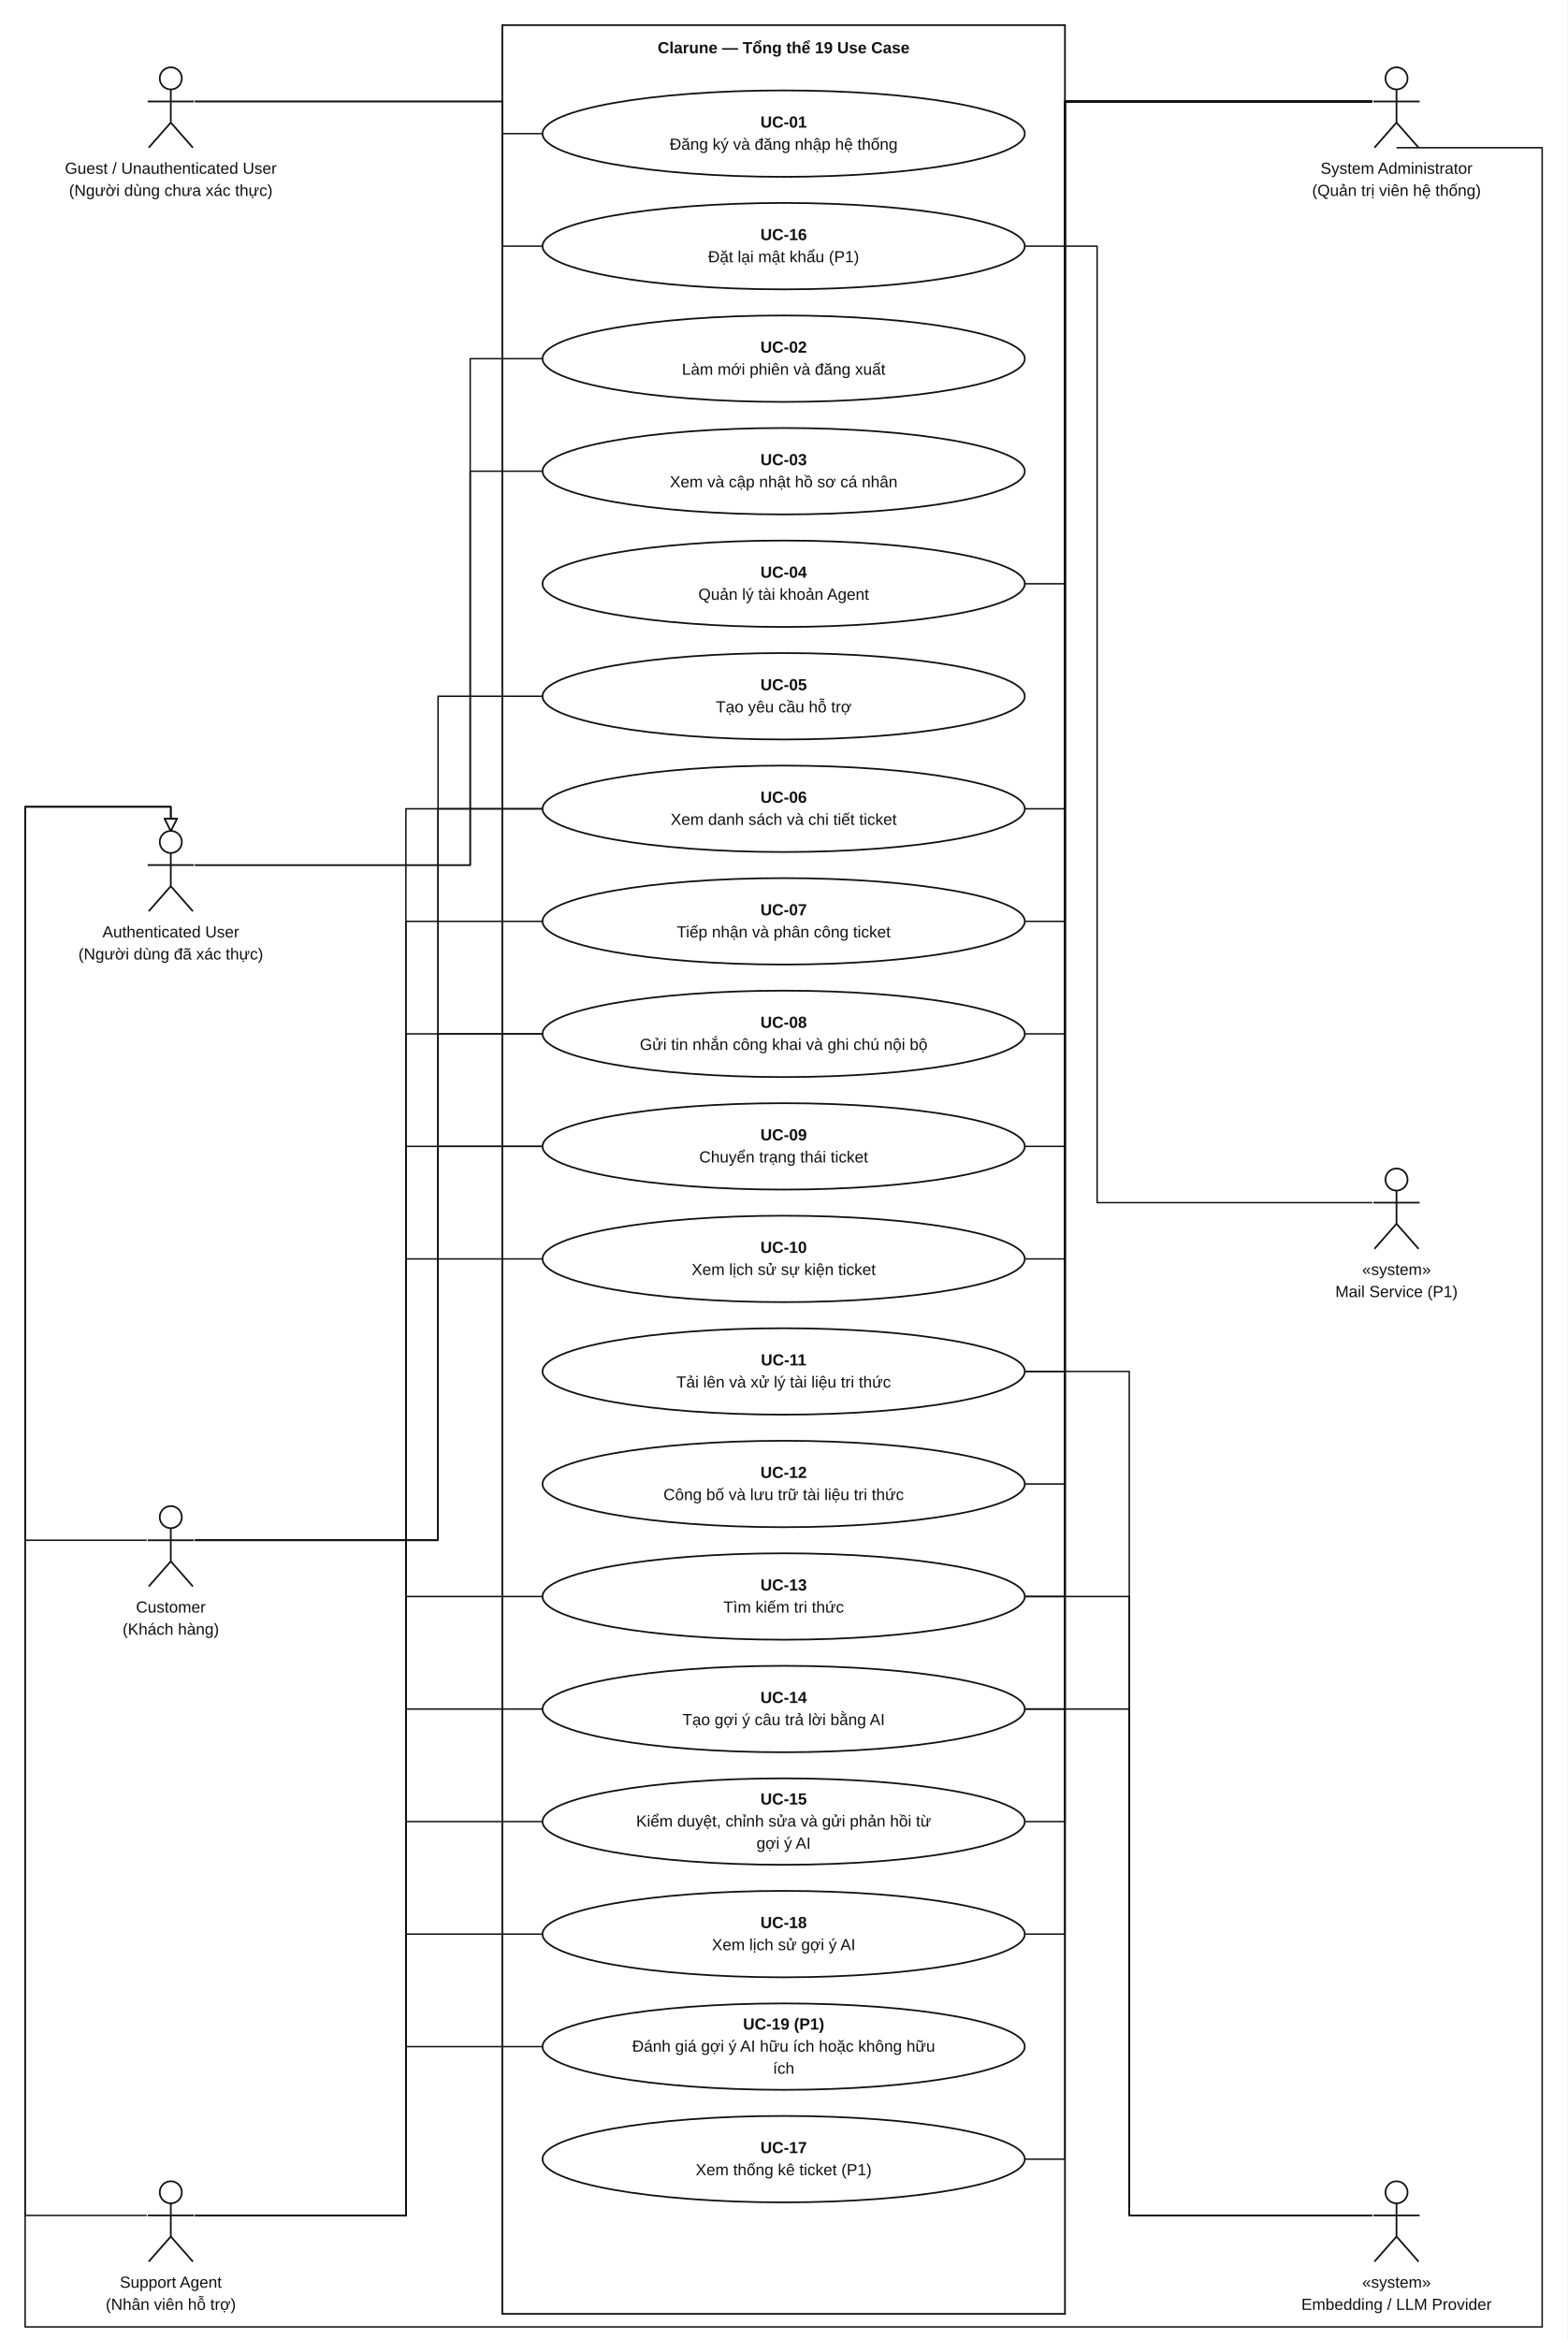
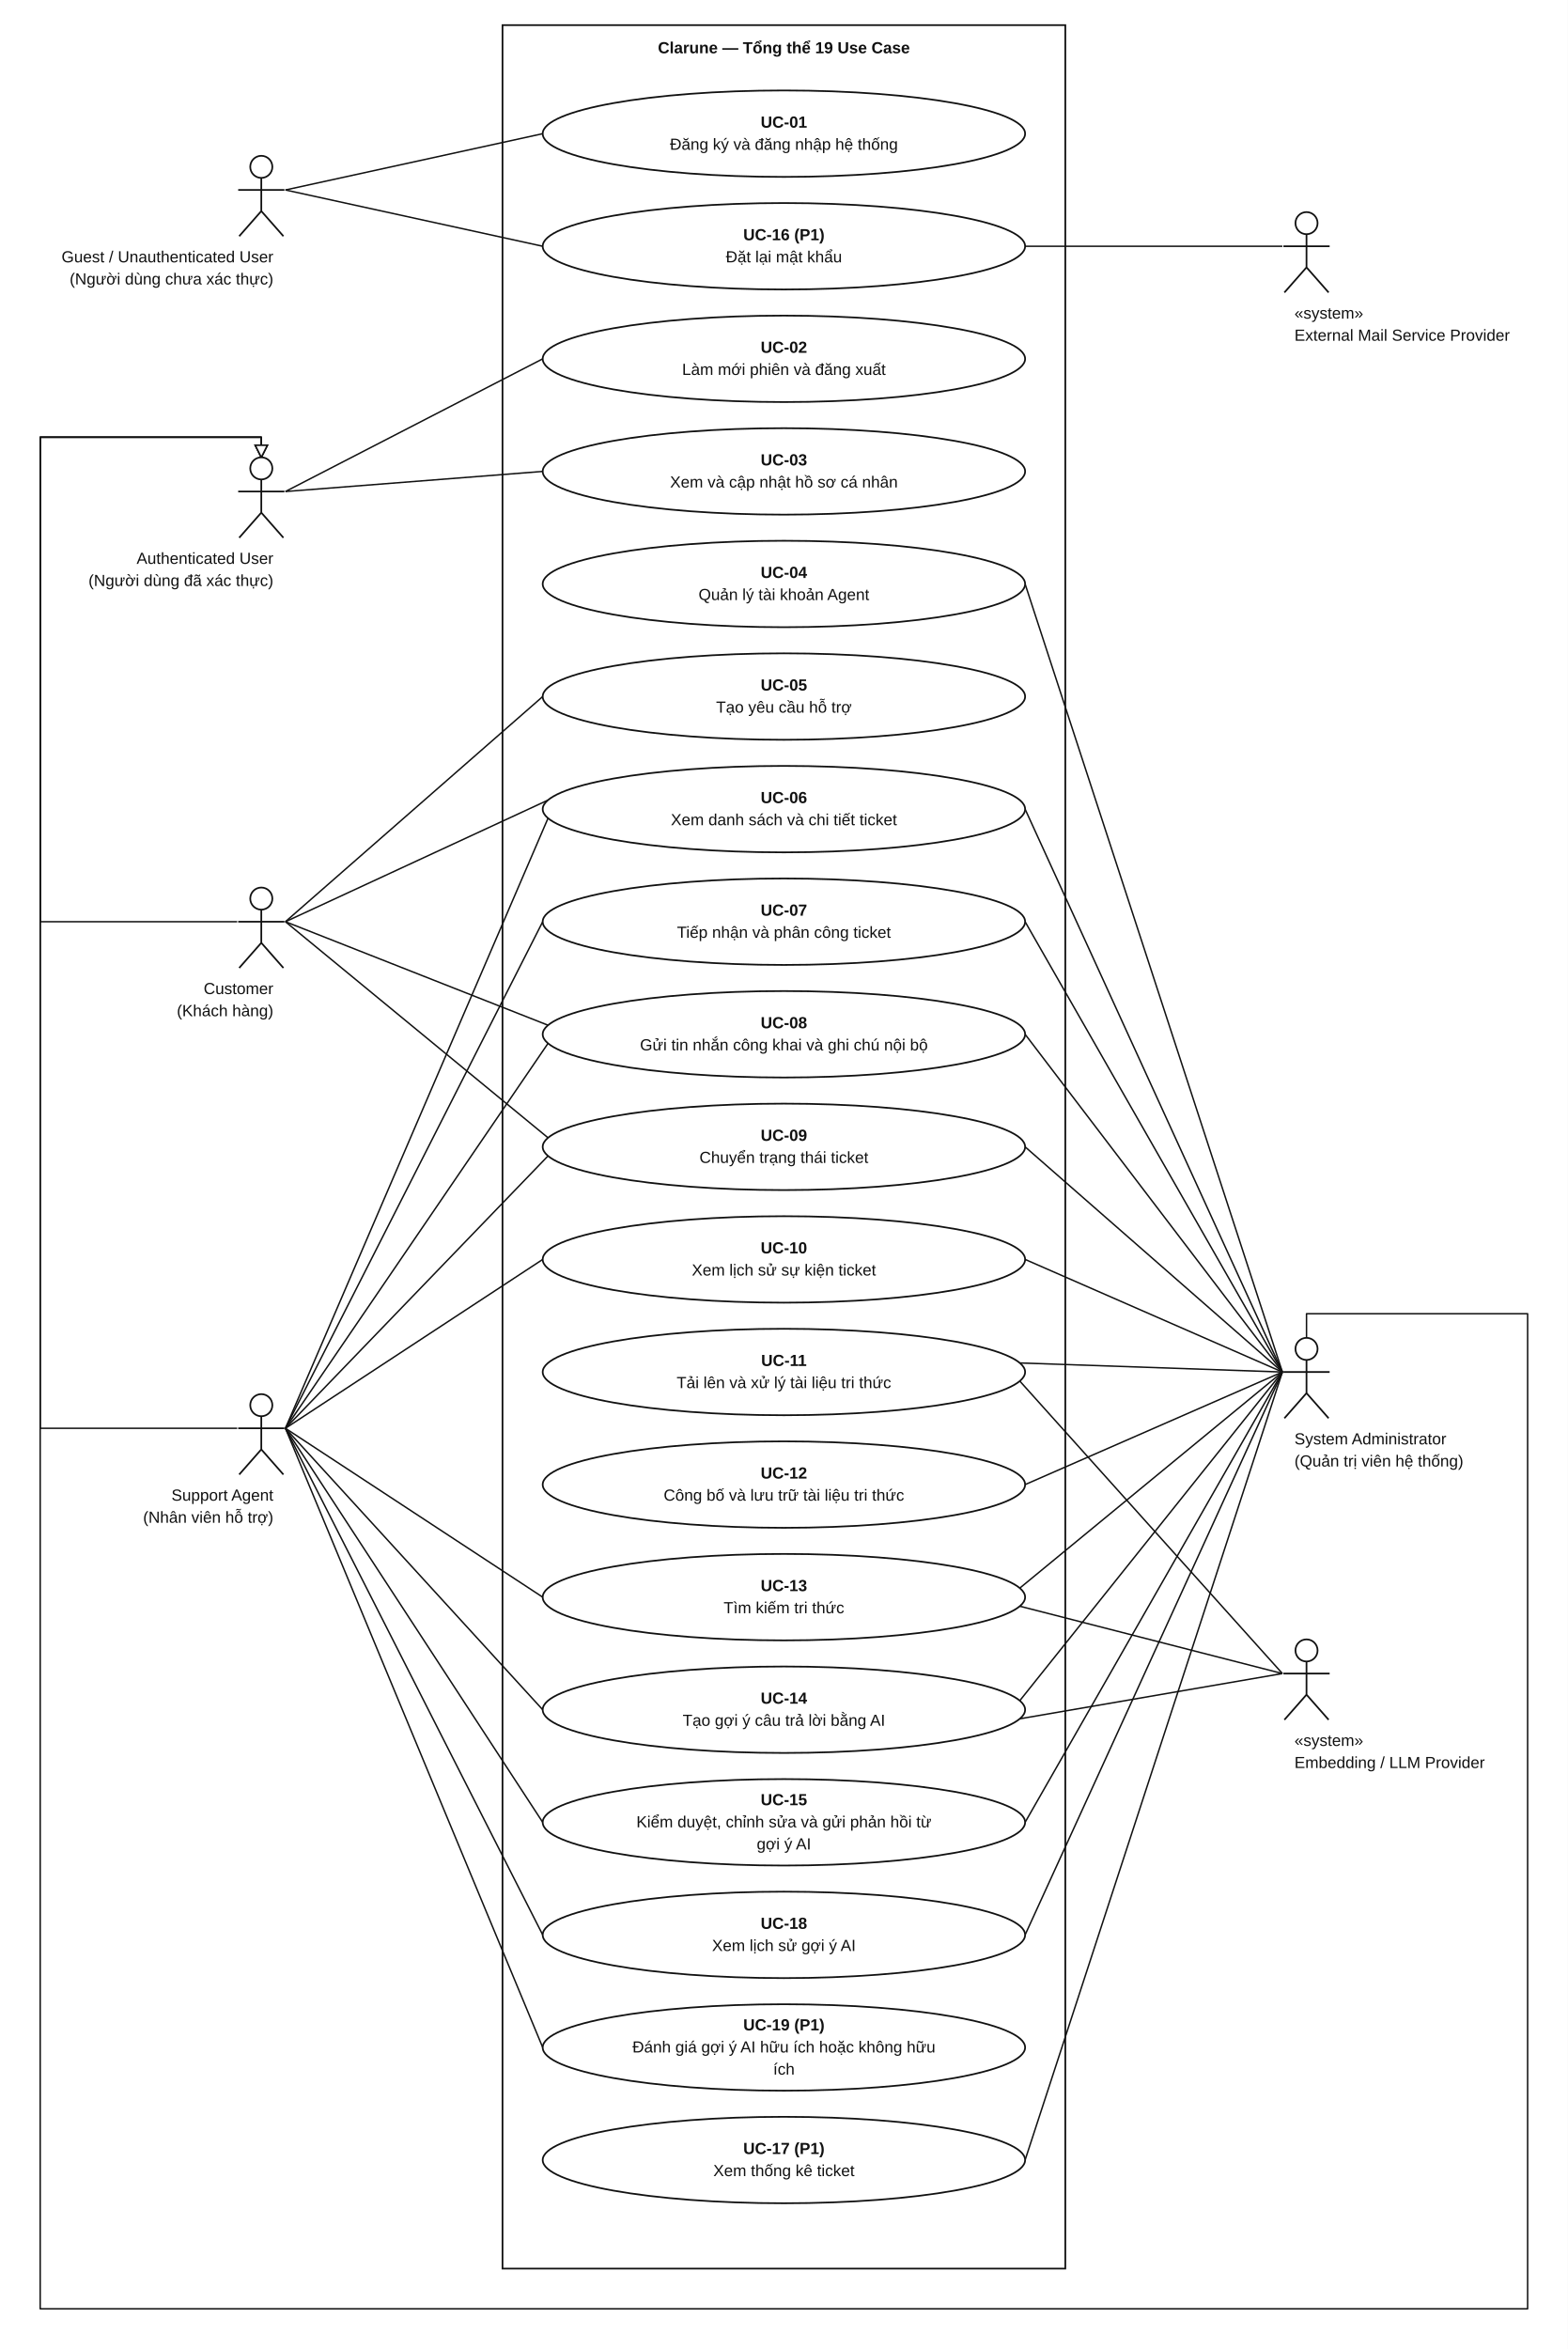
- <svg xmlns="http://www.w3.org/2000/svg" width="1560" height="2328" viewBox="0 0 1560 2328" role="img" aria-labelledby="title">
+ <svg xmlns="http://www.w3.org/2000/svg" width="1560" height="2337" viewBox="0 0 1560 2337" role="img" aria-labelledby="title">
  <defs>
    <marker id="generalization" viewBox="0 0 14 14" markerWidth="14" markerHeight="14" refX="13" refY="7" orient="auto" markerUnits="userSpaceOnUse">
      <path d="M1 1 L13 7 L1 13 Z" fill="white" stroke="#111" stroke-width="1.5" />
    </marker>
    <marker id="arrow" viewBox="0 0 10 10" markerWidth="10" markerHeight="10" refX="9" refY="5" orient="auto" markerUnits="userSpaceOnUse">
      <path d="M1 1 L9 5 L1 9" fill="none" stroke="#111" stroke-width="1.5" />
    </marker>
  </defs>
  <rect width="100%" height="100%" fill="white" />
  <g style="font-family:Arial,sans-serif;font-size:16px;fill:#111">
-     <rect x="500.0" y="25" width="560" height="2278" fill="white" stroke="#111" stroke-width="1.7" />
+     <rect x="500.0" y="25" width="560" height="2232" fill="white" stroke="#111" stroke-width="1.7" />
    <text x="780.0" y="53" text-anchor="middle" font-weight="bold">Clarune — Tổng thể 19 Use Case</text>
-     <polyline points="146.0,1533 25,1533 25,803 170.0,803 170.0,827" fill="none" stroke="#111" stroke-width="1.45" stroke-linejoin="round" marker-end="url(#generalization)" />
-     <polyline points="146.0,2205 25,2205 25,803 170.0,803 170.0,827" fill="none" stroke="#111" stroke-width="1.45" stroke-linejoin="round" marker-end="url(#generalization)" />
-     <polyline points="1390.0,147 1535,147 1535,2316 25,2316 25,803 170.0,803 170.0,827" fill="none" stroke="#111" stroke-width="1.45" stroke-linejoin="round" marker-end="url(#generalization)" />
-     <polyline points="194.0,101 500.0,101 500.0,133.0 540.0,133.0" fill="none" stroke="#111" stroke-width="1.45" stroke-linejoin="round" />
-     <polyline points="194.0,101 500.0,101 500.0,245.0 540.0,245.0" fill="none" stroke="#111" stroke-width="1.45" stroke-linejoin="round" />
-     <polyline points="194.0,861 468.0,861 468.0,357.0 540.0,357.0" fill="none" stroke="#111" stroke-width="1.45" stroke-linejoin="round" />
-     <polyline points="194.0,861 468.0,861 468.0,469.0 540.0,469.0" fill="none" stroke="#111" stroke-width="1.45" stroke-linejoin="round" />
-     <polyline points="194.0,1533 436.0,1533 436.0,693.0 540.0,693.0" fill="none" stroke="#111" stroke-width="1.45" stroke-linejoin="round" />
-     <polyline points="194.0,1533 436.0,1533 436.0,805.0 540.0,805.0" fill="none" stroke="#111" stroke-width="1.45" stroke-linejoin="round" />
-     <polyline points="194.0,1533 436.0,1533 436.0,1029.0 540.0,1029.0" fill="none" stroke="#111" stroke-width="1.45" stroke-linejoin="round" />
-     <polyline points="194.0,1533 436.0,1533 436.0,1141.0 540.0,1141.0" fill="none" stroke="#111" stroke-width="1.45" stroke-linejoin="round" />
-     <polyline points="194.0,2205 404.0,2205 404.0,805.0 540.0,805.0" fill="none" stroke="#111" stroke-width="1.45" stroke-linejoin="round" />
-     <polyline points="194.0,2205 404.0,2205 404.0,917.0 540.0,917.0" fill="none" stroke="#111" stroke-width="1.45" stroke-linejoin="round" />
-     <polyline points="194.0,2205 404.0,2205 404.0,1029.0 540.0,1029.0" fill="none" stroke="#111" stroke-width="1.45" stroke-linejoin="round" />
-     <polyline points="194.0,2205 404.0,2205 404.0,1141.0 540.0,1141.0" fill="none" stroke="#111" stroke-width="1.45" stroke-linejoin="round" />
-     <polyline points="194.0,2205 404.0,2205 404.0,1253.0 540.0,1253.0" fill="none" stroke="#111" stroke-width="1.45" stroke-linejoin="round" />
-     <polyline points="194.0,2205 404.0,2205 404.0,1589.0 540.0,1589.0" fill="none" stroke="#111" stroke-width="1.45" stroke-linejoin="round" />
-     <polyline points="194.0,2205 404.0,2205 404.0,1701.0 540.0,1701.0" fill="none" stroke="#111" stroke-width="1.45" stroke-linejoin="round" />
-     <polyline points="194.0,2205 404.0,2205 404.0,1813.0 540.0,1813.0" fill="none" stroke="#111" stroke-width="1.45" stroke-linejoin="round" />
-     <polyline points="194.0,2205 404.0,2205 404.0,1925.0 540.0,1925.0" fill="none" stroke="#111" stroke-width="1.45" stroke-linejoin="round" />
-     <polyline points="194.0,2205 404.0,2205 404.0,2037.0 540.0,2037.0" fill="none" stroke="#111" stroke-width="1.45" stroke-linejoin="round" />
-     <polyline points="1366.0,101 1060.0,101 1060.0,581.0 1020.0,581.0" fill="none" stroke="#111" stroke-width="1.45" stroke-linejoin="round" />
-     <polyline points="1366.0,101 1060.0,101 1060.0,805.0 1020.0,805.0" fill="none" stroke="#111" stroke-width="1.45" stroke-linejoin="round" />
-     <polyline points="1366.0,101 1060.0,101 1060.0,917.0 1020.0,917.0" fill="none" stroke="#111" stroke-width="1.45" stroke-linejoin="round" />
-     <polyline points="1366.0,101 1060.0,101 1060.0,1029.0 1020.0,1029.0" fill="none" stroke="#111" stroke-width="1.45" stroke-linejoin="round" />
-     <polyline points="1366.0,101 1060.0,101 1060.0,1141.0 1020.0,1141.0" fill="none" stroke="#111" stroke-width="1.45" stroke-linejoin="round" />
-     <polyline points="1366.0,101 1060.0,101 1060.0,1253.0 1020.0,1253.0" fill="none" stroke="#111" stroke-width="1.45" stroke-linejoin="round" />
-     <polyline points="1366.0,101 1060.0,101 1060.0,1365.0 1020.0,1365.0" fill="none" stroke="#111" stroke-width="1.45" stroke-linejoin="round" />
-     <polyline points="1366.0,101 1060.0,101 1060.0,1477.0 1020.0,1477.0" fill="none" stroke="#111" stroke-width="1.45" stroke-linejoin="round" />
-     <polyline points="1366.0,101 1060.0,101 1060.0,1589.0 1020.0,1589.0" fill="none" stroke="#111" stroke-width="1.45" stroke-linejoin="round" />
-     <polyline points="1366.0,101 1060.0,101 1060.0,1701.0 1020.0,1701.0" fill="none" stroke="#111" stroke-width="1.45" stroke-linejoin="round" />
-     <polyline points="1366.0,101 1060.0,101 1060.0,1813.0 1020.0,1813.0" fill="none" stroke="#111" stroke-width="1.45" stroke-linejoin="round" />
-     <polyline points="1366.0,101 1060.0,101 1060.0,1925.0 1020.0,1925.0" fill="none" stroke="#111" stroke-width="1.45" stroke-linejoin="round" />
-     <polyline points="1366.0,101 1060.0,101 1060.0,2149.0 1020.0,2149.0" fill="none" stroke="#111" stroke-width="1.45" stroke-linejoin="round" />
-     <polyline points="1366.0,1197 1092.0,1197 1092.0,245.0 1020.0,245.0" fill="none" stroke="#111" stroke-width="1.45" stroke-linejoin="round" />
-     <polyline points="1366.0,2205 1124.0,2205 1124.0,1365.0 1020.0,1365.0" fill="none" stroke="#111" stroke-width="1.45" stroke-linejoin="round" />
-     <polyline points="1366.0,2205 1124.0,2205 1124.0,1589.0 1020.0,1589.0" fill="none" stroke="#111" stroke-width="1.45" stroke-linejoin="round" />
-     <polyline points="1366.0,2205 1124.0,2205 1124.0,1701.0 1020.0,1701.0" fill="none" stroke="#111" stroke-width="1.45" stroke-linejoin="round" />
+     <polyline data-source="actor-customer" data-target="actor-auth" points="236.0,917.0 40,917.0 40,435.0 260.0,435.0 260.0,455.0" fill="none" stroke="#111" stroke-width="1.45" stroke-linejoin="round" marker-end="url(#generalization)" />
+     <polyline data-source="actor-agent" data-target="actor-auth" points="236.0,1421.0 40,1421.0 40,435.0 260.0,435.0 260.0,455.0" fill="none" stroke="#111" stroke-width="1.45" stroke-linejoin="round" marker-end="url(#generalization)" />
+     <polyline data-source="actor-admin" data-target="actor-auth" points="1300.0,1331.0 1300.0,1307.0 1520,1307.0 1520,2297 40,2297 40,435.0 260.0,435.0 260.0,455.0" fill="none" stroke="#111" stroke-width="1.45" stroke-linejoin="round" marker-end="url(#generalization)" />
+     <polyline data-source="actor-guest" data-target="uc-01" points="284.0,189.0 540.0,133.0" fill="none" stroke="#111" stroke-width="1.45" stroke-linejoin="round" />
+     <polyline data-source="actor-guest" data-target="uc-16" points="284.0,189.0 540.0,245.0" fill="none" stroke="#111" stroke-width="1.45" stroke-linejoin="round" />
+     <polyline data-source="actor-auth" data-target="uc-02" points="284.0,489.0 540.0,357.0" fill="none" stroke="#111" stroke-width="1.45" stroke-linejoin="round" />
+     <polyline data-source="actor-auth" data-target="uc-03" points="284.0,489.0 540.0,469.0" fill="none" stroke="#111" stroke-width="1.45" stroke-linejoin="round" />
+     <polyline data-source="actor-customer" data-target="uc-05" points="284.0,917.0 540.0,693.0" fill="none" stroke="#111" stroke-width="1.45" stroke-linejoin="round" />
+     <polyline data-source="actor-customer" data-target="uc-06" points="284.0,917.0 545.316,796.0" fill="none" stroke="#111" stroke-width="1.45" stroke-linejoin="round" />
+     <polyline data-source="actor-customer" data-target="uc-08" points="284.0,917.0 545.316,1020.0" fill="none" stroke="#111" stroke-width="1.45" stroke-linejoin="round" />
+     <polyline data-source="actor-customer" data-target="uc-09" points="284.0,917.0 545.316,1132.0" fill="none" stroke="#111" stroke-width="1.45" stroke-linejoin="round" />
+     <polyline data-source="actor-agent" data-target="uc-06" points="284.0,1421.0 545.316,814.0" fill="none" stroke="#111" stroke-width="1.45" stroke-linejoin="round" />
+     <polyline data-source="actor-agent" data-target="uc-07" points="284.0,1421.0 540.0,917.0" fill="none" stroke="#111" stroke-width="1.45" stroke-linejoin="round" />
+     <polyline data-source="actor-agent" data-target="uc-08" points="284.0,1421.0 545.316,1038.0" fill="none" stroke="#111" stroke-width="1.45" stroke-linejoin="round" />
+     <polyline data-source="actor-agent" data-target="uc-09" points="284.0,1421.0 545.316,1150.0" fill="none" stroke="#111" stroke-width="1.45" stroke-linejoin="round" />
+     <polyline data-source="actor-agent" data-target="uc-10" points="284.0,1421.0 540.0,1253.0" fill="none" stroke="#111" stroke-width="1.45" stroke-linejoin="round" />
+     <polyline data-source="actor-agent" data-target="uc-13" points="284.0,1421.0 540.0,1589.0" fill="none" stroke="#111" stroke-width="1.45" stroke-linejoin="round" />
+     <polyline data-source="actor-agent" data-target="uc-14" points="284.0,1421.0 540.0,1701.0" fill="none" stroke="#111" stroke-width="1.45" stroke-linejoin="round" />
+     <polyline data-source="actor-agent" data-target="uc-15" points="284.0,1421.0 540.0,1813.0" fill="none" stroke="#111" stroke-width="1.45" stroke-linejoin="round" />
+     <polyline data-source="actor-agent" data-target="uc-18" points="284.0,1421.0 540.0,1925.0" fill="none" stroke="#111" stroke-width="1.45" stroke-linejoin="round" />
+     <polyline data-source="actor-agent" data-target="uc-19" points="284.0,1421.0 540.0,2037.0" fill="none" stroke="#111" stroke-width="1.45" stroke-linejoin="round" />
+     <polyline data-source="actor-admin" data-target="uc-04" points="1276.0,1365.0 1020.0,581.0" fill="none" stroke="#111" stroke-width="1.45" stroke-linejoin="round" />
+     <polyline data-source="actor-admin" data-target="uc-06" points="1276.0,1365.0 1020.0,805.0" fill="none" stroke="#111" stroke-width="1.45" stroke-linejoin="round" />
+     <polyline data-source="actor-admin" data-target="uc-07" points="1276.0,1365.0 1020.0,917.0" fill="none" stroke="#111" stroke-width="1.45" stroke-linejoin="round" />
+     <polyline data-source="actor-admin" data-target="uc-08" points="1276.0,1365.0 1020.0,1029.0" fill="none" stroke="#111" stroke-width="1.45" stroke-linejoin="round" />
+     <polyline data-source="actor-admin" data-target="uc-09" points="1276.0,1365.0 1020.0,1141.0" fill="none" stroke="#111" stroke-width="1.45" stroke-linejoin="round" />
+     <polyline data-source="actor-admin" data-target="uc-10" points="1276.0,1365.0 1020.0,1253.0" fill="none" stroke="#111" stroke-width="1.45" stroke-linejoin="round" />
+     <polyline data-source="actor-admin" data-target="uc-11" points="1276.0,1365.0 1014.684,1356.0" fill="none" stroke="#111" stroke-width="1.45" stroke-linejoin="round" />
+     <polyline data-source="actor-admin" data-target="uc-12" points="1276.0,1365.0 1020.0,1477.0" fill="none" stroke="#111" stroke-width="1.45" stroke-linejoin="round" />
+     <polyline data-source="actor-admin" data-target="uc-13" points="1276.0,1365.0 1014.684,1580.0" fill="none" stroke="#111" stroke-width="1.45" stroke-linejoin="round" />
+     <polyline data-source="actor-admin" data-target="uc-14" points="1276.0,1365.0 1014.684,1692.0" fill="none" stroke="#111" stroke-width="1.45" stroke-linejoin="round" />
+     <polyline data-source="actor-admin" data-target="uc-15" points="1276.0,1365.0 1020.0,1813.0" fill="none" stroke="#111" stroke-width="1.45" stroke-linejoin="round" />
+     <polyline data-source="actor-admin" data-target="uc-18" points="1276.0,1365.0 1020.0,1925.0" fill="none" stroke="#111" stroke-width="1.45" stroke-linejoin="round" />
+     <polyline data-source="actor-admin" data-target="uc-17" points="1276.0,1365.0 1020.0,2149.0" fill="none" stroke="#111" stroke-width="1.45" stroke-linejoin="round" />
+     <polyline data-source="actor-mail" data-target="uc-16" points="1276.0,245.0 1020.0,245.0" fill="none" stroke="#111" stroke-width="1.45" stroke-linejoin="round" />
+     <polyline data-source="actor-llm" data-target="uc-11" points="1276.0,1665.0 1014.684,1374.0" fill="none" stroke="#111" stroke-width="1.45" stroke-linejoin="round" />
+     <polyline data-source="actor-llm" data-target="uc-13" points="1276.0,1665.0 1014.684,1598.0" fill="none" stroke="#111" stroke-width="1.45" stroke-linejoin="round" />
+     <polyline data-source="actor-llm" data-target="uc-14" points="1276.0,1665.0 1014.684,1710.0" fill="none" stroke="#111" stroke-width="1.45" stroke-linejoin="round" />
    <ellipse cx="780.0" cy="133.0" rx="240.0" ry="43.0" fill="white" stroke="#111" stroke-width="1.7" />
    <text x="780.0" y="127.0" text-anchor="middle" font-weight="bold">UC-01</text>
    <text x="780.0" y="149.0" text-anchor="middle">Đăng ký và đăng nhập hệ thống</text>
    <ellipse cx="780.0" cy="245.0" rx="240.0" ry="43.0" fill="white" stroke="#111" stroke-width="1.7" />
-     <text x="780.0" y="239.0" text-anchor="middle" font-weight="bold">UC-16</text>
-     <text x="780.0" y="261.0" text-anchor="middle">Đặt lại mật khẩu (P1)</text>
+     <text x="780.0" y="239.0" text-anchor="middle" font-weight="bold">UC-16 (P1)</text>
+     <text x="780.0" y="261.0" text-anchor="middle">Đặt lại mật khẩu</text>
    <ellipse cx="780.0" cy="357.0" rx="240.0" ry="43.0" fill="white" stroke="#111" stroke-width="1.7" />
    <text x="780.0" y="351.0" text-anchor="middle" font-weight="bold">UC-02</text>
    <text x="780.0" y="373.0" text-anchor="middle">Làm mới phiên và đăng xuất</text>
    <ellipse cx="780.0" cy="469.0" rx="240.0" ry="43.0" fill="white" stroke="#111" stroke-width="1.7" />
    <text x="780.0" y="463.0" text-anchor="middle" font-weight="bold">UC-03</text>
    <text x="780.0" y="485.0" text-anchor="middle">Xem và cập nhật hồ sơ cá nhân</text>
    <ellipse cx="780.0" cy="581.0" rx="240.0" ry="43.0" fill="white" stroke="#111" stroke-width="1.7" />
    <text x="780.0" y="575.0" text-anchor="middle" font-weight="bold">UC-04</text>
    <text x="780.0" y="597.0" text-anchor="middle">Quản lý tài khoản Agent</text>
    <ellipse cx="780.0" cy="693.0" rx="240.0" ry="43.0" fill="white" stroke="#111" stroke-width="1.7" />
    <text x="780.0" y="687.0" text-anchor="middle" font-weight="bold">UC-05</text>
    <text x="780.0" y="709.0" text-anchor="middle">Tạo yêu cầu hỗ trợ</text>
    <ellipse cx="780.0" cy="805.0" rx="240.0" ry="43.0" fill="white" stroke="#111" stroke-width="1.7" />
    <text x="780.0" y="799.0" text-anchor="middle" font-weight="bold">UC-06</text>
    <text x="780.0" y="821.0" text-anchor="middle">Xem danh sách và chi tiết ticket</text>
    <ellipse cx="780.0" cy="917.0" rx="240.0" ry="43.0" fill="white" stroke="#111" stroke-width="1.7" />
    <text x="780.0" y="911.0" text-anchor="middle" font-weight="bold">UC-07</text>
    <text x="780.0" y="933.0" text-anchor="middle">Tiếp nhận và phân công ticket</text>
    <ellipse cx="780.0" cy="1029.0" rx="240.0" ry="43.0" fill="white" stroke="#111" stroke-width="1.7" />
    <text x="780.0" y="1023.0" text-anchor="middle" font-weight="bold">UC-08</text>
    <text x="780.0" y="1045.0" text-anchor="middle">Gửi tin nhắn công khai và ghi chú nội bộ</text>
    <ellipse cx="780.0" cy="1141.0" rx="240.0" ry="43.0" fill="white" stroke="#111" stroke-width="1.7" />
    <text x="780.0" y="1135.0" text-anchor="middle" font-weight="bold">UC-09</text>
    <text x="780.0" y="1157.0" text-anchor="middle">Chuyển trạng thái ticket</text>
    <ellipse cx="780.0" cy="1253.0" rx="240.0" ry="43.0" fill="white" stroke="#111" stroke-width="1.7" />
    <text x="780.0" y="1247.0" text-anchor="middle" font-weight="bold">UC-10</text>
    <text x="780.0" y="1269.0" text-anchor="middle">Xem lịch sử sự kiện ticket</text>
    <ellipse cx="780.0" cy="1365.0" rx="240.0" ry="43.0" fill="white" stroke="#111" stroke-width="1.7" />
    <text x="780.0" y="1359.0" text-anchor="middle" font-weight="bold">UC-11</text>
    <text x="780.0" y="1381.0" text-anchor="middle">Tải lên và xử lý tài liệu tri thức</text>
    <ellipse cx="780.0" cy="1477.0" rx="240.0" ry="43.0" fill="white" stroke="#111" stroke-width="1.7" />
    <text x="780.0" y="1471.0" text-anchor="middle" font-weight="bold">UC-12</text>
    <text x="780.0" y="1493.0" text-anchor="middle">Công bố và lưu trữ tài liệu tri thức</text>
    <ellipse cx="780.0" cy="1589.0" rx="240.0" ry="43.0" fill="white" stroke="#111" stroke-width="1.7" />
    <text x="780.0" y="1583.0" text-anchor="middle" font-weight="bold">UC-13</text>
    <text x="780.0" y="1605.0" text-anchor="middle">Tìm kiếm tri thức</text>
    <ellipse cx="780.0" cy="1701.0" rx="240.0" ry="43.0" fill="white" stroke="#111" stroke-width="1.7" />
    <text x="780.0" y="1695.0" text-anchor="middle" font-weight="bold">UC-14</text>
    <text x="780.0" y="1717.0" text-anchor="middle">Tạo gợi ý câu trả lời bằng AI</text>
    <ellipse cx="780.0" cy="1813.0" rx="240.0" ry="43.0" fill="white" stroke="#111" stroke-width="1.7" />
    <text x="780.0" y="1796.0" text-anchor="middle" font-weight="bold">UC-15</text>
    <text x="780.0" y="1818.0" text-anchor="middle">Kiểm duyệt, chỉnh sửa và gửi phản hồi từ</text>
    <text x="780.0" y="1840.0" text-anchor="middle">gợi ý AI</text>
    <ellipse cx="780.0" cy="1925.0" rx="240.0" ry="43.0" fill="white" stroke="#111" stroke-width="1.7" />
    <text x="780.0" y="1919.0" text-anchor="middle" font-weight="bold">UC-18</text>
    <text x="780.0" y="1941.0" text-anchor="middle">Xem lịch sử gợi ý AI</text>
    <ellipse cx="780.0" cy="2037.0" rx="240.0" ry="43.0" fill="white" stroke="#111" stroke-width="1.7" />
    <text x="780.0" y="2020.0" text-anchor="middle" font-weight="bold">UC-19 (P1)</text>
    <text x="780.0" y="2042.0" text-anchor="middle">Đánh giá gợi ý AI hữu ích hoặc không hữu</text>
    <text x="780.0" y="2064.0" text-anchor="middle">ích</text>
    <ellipse cx="780.0" cy="2149.0" rx="240.0" ry="43.0" fill="white" stroke="#111" stroke-width="1.7" />
-     <text x="780.0" y="2143.0" text-anchor="middle" font-weight="bold">UC-17</text>
-     <text x="780.0" y="2165.0" text-anchor="middle">Xem thống kê ticket (P1)</text>
-     <circle cx="170.0" cy="78" r="11" fill="white" stroke="#111" stroke-width="1.7" />
-     <path d="M170.0 89 V122 M147.0 101 H193.0 M170.0 122 L148.0 147 M170.0 122 L192.0 147" fill="none" stroke="#111" stroke-width="1.7" />
-     <text x="170.0" y="173" text-anchor="middle">Guest / Unauthenticated User</text>
-     <text x="170.0" y="195" text-anchor="middle">(Người dùng chưa xác thực)</text>
-     <circle cx="170.0" cy="838" r="11" fill="white" stroke="#111" stroke-width="1.7" />
-     <path d="M170.0 849 V882 M147.0 861 H193.0 M170.0 882 L148.0 907 M170.0 882 L192.0 907" fill="none" stroke="#111" stroke-width="1.7" />
-     <text x="170.0" y="933" text-anchor="middle">Authenticated User</text>
-     <text x="170.0" y="955" text-anchor="middle">(Người dùng đã xác thực)</text>
-     <circle cx="170.0" cy="1510" r="11" fill="white" stroke="#111" stroke-width="1.7" />
-     <path d="M170.0 1521 V1554 M147.0 1533 H193.0 M170.0 1554 L148.0 1579 M170.0 1554 L192.0 1579" fill="none" stroke="#111" stroke-width="1.7" />
-     <text x="170.0" y="1605" text-anchor="middle">Customer</text>
-     <text x="170.0" y="1627" text-anchor="middle">(Khách hàng)</text>
-     <circle cx="170.0" cy="2182" r="11" fill="white" stroke="#111" stroke-width="1.7" />
-     <path d="M170.0 2193 V2226 M147.0 2205 H193.0 M170.0 2226 L148.0 2251 M170.0 2226 L192.0 2251" fill="none" stroke="#111" stroke-width="1.7" />
-     <text x="170.0" y="2277" text-anchor="middle">Support Agent</text>
-     <text x="170.0" y="2299" text-anchor="middle">(Nhân viên hỗ trợ)</text>
-     <circle cx="1390.0" cy="78" r="11" fill="white" stroke="#111" stroke-width="1.7" />
-     <path d="M1390.0 89 V122 M1367.0 101 H1413.0 M1390.0 122 L1368.0 147 M1390.0 122 L1412.0 147" fill="none" stroke="#111" stroke-width="1.7" />
-     <text x="1390.0" y="173" text-anchor="middle">System Administrator</text>
-     <text x="1390.0" y="195" text-anchor="middle">(Quản trị viên hệ thống)</text>
-     <circle cx="1390.0" cy="1174" r="11" fill="white" stroke="#111" stroke-width="1.7" />
-     <path d="M1390.0 1185 V1218 M1367.0 1197 H1413.0 M1390.0 1218 L1368.0 1243 M1390.0 1218 L1412.0 1243" fill="none" stroke="#111" stroke-width="1.7" />
-     <text x="1390.0" y="1269" text-anchor="middle">«system»</text>
-     <text x="1390.0" y="1291" text-anchor="middle">Mail Service (P1)</text>
-     <circle cx="1390.0" cy="2182" r="11" fill="white" stroke="#111" stroke-width="1.7" />
-     <path d="M1390.0 2193 V2226 M1367.0 2205 H1413.0 M1390.0 2226 L1368.0 2251 M1390.0 2226 L1412.0 2251" fill="none" stroke="#111" stroke-width="1.7" />
-     <text x="1390.0" y="2277" text-anchor="middle">«system»</text>
-     <text x="1390.0" y="2299" text-anchor="middle">Embedding / LLM Provider</text>
+     <text x="780.0" y="2143.0" text-anchor="middle" font-weight="bold">UC-17 (P1)</text>
+     <text x="780.0" y="2165.0" text-anchor="middle">Xem thống kê ticket</text>
+     <circle cx="260.0" cy="166.0" r="11" fill="white" stroke="#111" stroke-width="1.7" />
+     <path d="M260.0 177.0 V210.0 M237.0 189.0 H283.0 M260.0 210.0 L238.0 235.0 M260.0 210.0 L282.0 235.0" fill="none" stroke="#111" stroke-width="1.7" />
+     <text x="272.0" y="261.0" text-anchor="end">Guest / Unauthenticated User</text>
+     <text x="272.0" y="283.0" text-anchor="end">(Người dùng chưa xác thực)</text>
+     <circle cx="260.0" cy="466.0" r="11" fill="white" stroke="#111" stroke-width="1.7" />
+     <path d="M260.0 477.0 V510.0 M237.0 489.0 H283.0 M260.0 510.0 L238.0 535.0 M260.0 510.0 L282.0 535.0" fill="none" stroke="#111" stroke-width="1.7" />
+     <text x="272.0" y="561.0" text-anchor="end">Authenticated User</text>
+     <text x="272.0" y="583.0" text-anchor="end">(Người dùng đã xác thực)</text>
+     <circle cx="260.0" cy="894.0" r="11" fill="white" stroke="#111" stroke-width="1.7" />
+     <path d="M260.0 905.0 V938.0 M237.0 917.0 H283.0 M260.0 938.0 L238.0 963.0 M260.0 938.0 L282.0 963.0" fill="none" stroke="#111" stroke-width="1.7" />
+     <text x="272.0" y="989.0" text-anchor="end">Customer</text>
+     <text x="272.0" y="1011.0" text-anchor="end">(Khách hàng)</text>
+     <circle cx="260.0" cy="1398.0" r="11" fill="white" stroke="#111" stroke-width="1.7" />
+     <path d="M260.0 1409.0 V1442.0 M237.0 1421.0 H283.0 M260.0 1442.0 L238.0 1467.0 M260.0 1442.0 L282.0 1467.0" fill="none" stroke="#111" stroke-width="1.7" />
+     <text x="272.0" y="1493.0" text-anchor="end">Support Agent</text>
+     <text x="272.0" y="1515.0" text-anchor="end">(Nhân viên hỗ trợ)</text>
+     <circle cx="1300.0" cy="222.0" r="11" fill="white" stroke="#111" stroke-width="1.7" />
+     <path d="M1300.0 233.0 V266.0 M1277.0 245.0 H1323.0 M1300.0 266.0 L1278.0 291.0 M1300.0 266.0 L1322.0 291.0" fill="none" stroke="#111" stroke-width="1.7" />
+     <text x="1288.0" y="317.0" text-anchor="start">«system»</text>
+     <text x="1288.0" y="339.0" text-anchor="start">External Mail Service Provider</text>
+     <circle cx="1300.0" cy="1342.0" r="11" fill="white" stroke="#111" stroke-width="1.7" />
+     <path d="M1300.0 1353.0 V1386.0 M1277.0 1365.0 H1323.0 M1300.0 1386.0 L1278.0 1411.0 M1300.0 1386.0 L1322.0 1411.0" fill="none" stroke="#111" stroke-width="1.7" />
+     <text x="1288.0" y="1437.0" text-anchor="start">System Administrator</text>
+     <text x="1288.0" y="1459.0" text-anchor="start">(Quản trị viên hệ thống)</text>
+     <circle cx="1300.0" cy="1642.0" r="11" fill="white" stroke="#111" stroke-width="1.7" />
+     <path d="M1300.0 1653.0 V1686.0 M1277.0 1665.0 H1323.0 M1300.0 1686.0 L1278.0 1711.0 M1300.0 1686.0 L1322.0 1711.0" fill="none" stroke="#111" stroke-width="1.7" />
+     <text x="1288.0" y="1737.0" text-anchor="start">«system»</text>
+     <text x="1288.0" y="1759.0" text-anchor="start">Embedding / LLM Provider</text>
  </g>
</svg>
